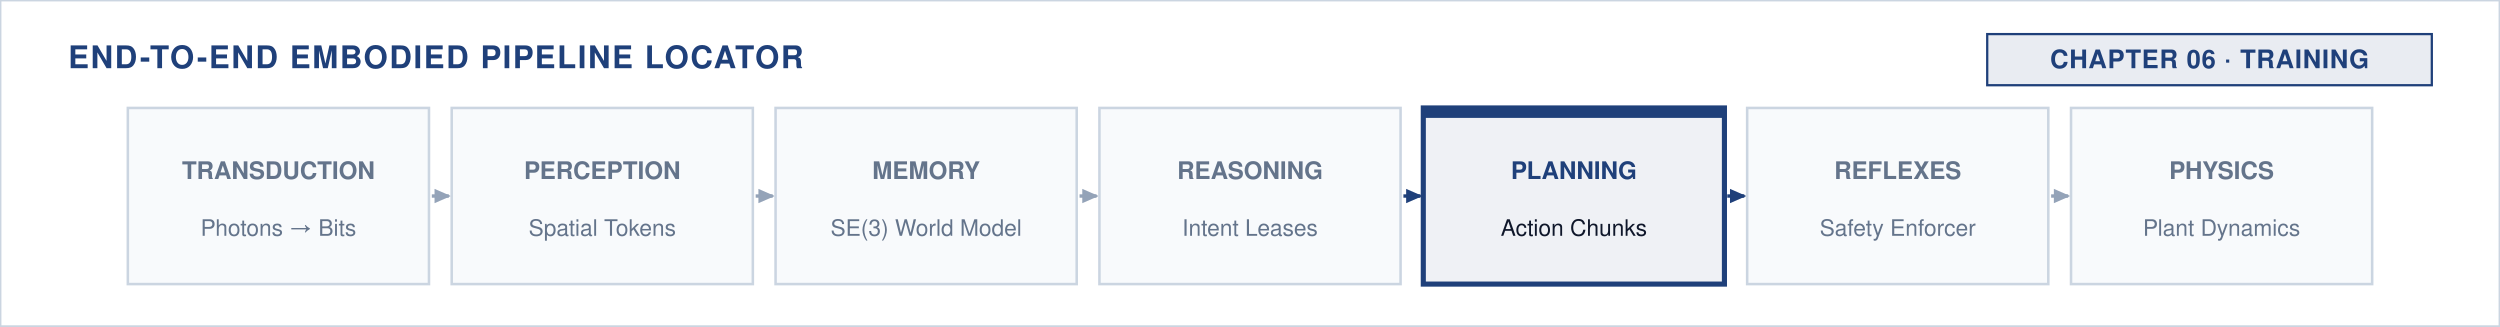
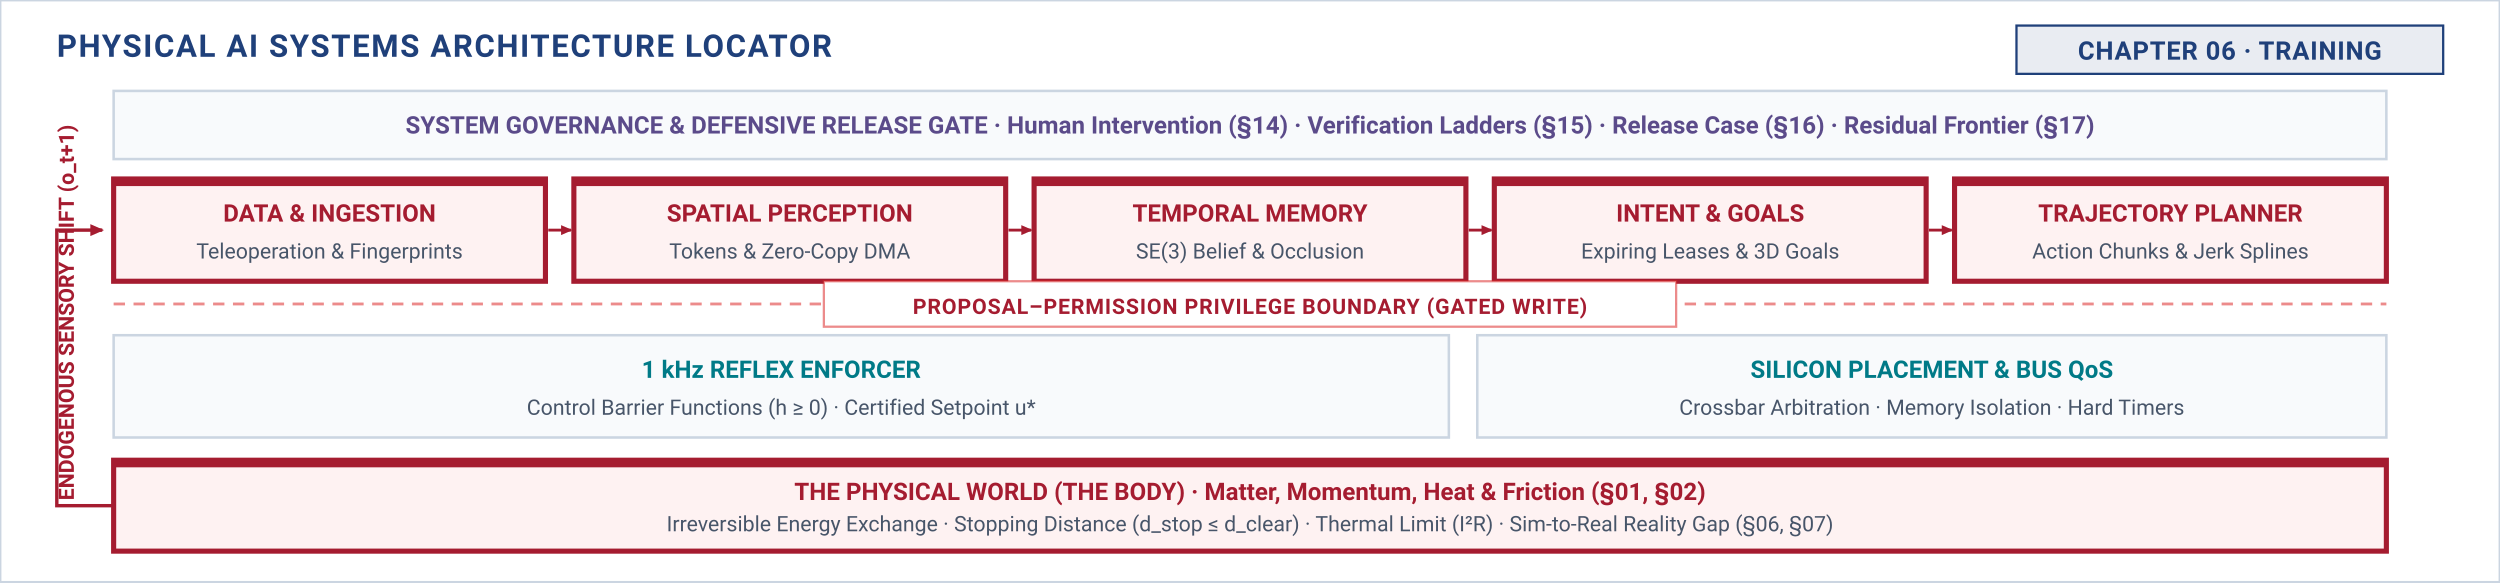
- <svg xmlns="http://www.w3.org/2000/svg" viewBox="0 0 880 115" width="100%" height="100%">
+ <svg xmlns="http://www.w3.org/2000/svg" viewBox="0 0 880 205" width="100%" height="100%">
  <style>
-   text { font-family: "Helvetica Neue", Helvetica, Arial, sans-serif; }
-   .section-hdr { font-size: 11px; font-weight: 700; fill: #1F407A; letter-spacing: 0.05em; }
+   text { font-family: -apple-system, BlinkMacSystemFont, "Segoe UI", Roboto, "Helvetica Neue", Arial, sans-serif; }
+   .hdr-title { font-size: 11px; font-weight: 700; fill: #1F407A; letter-spacing: 0.05em; }
  .badge-text { font-size: 9px; font-weight: 700; text-anchor: middle; letter-spacing: 0.03em; }
+   .tier-title { font-size: 8.5px; font-weight: 700; fill: #475569; letter-spacing: 0.04em; }
+   .card-title { font-size: 8.5px; font-weight: 700; text-anchor: middle; }
+   .card-sub { font-size: 7.5px; text-anchor: middle; }
+   .banner-text { font-size: 8.5px; font-weight: 700; text-anchor: middle; }
+   .loop-text { font-size: 7.5px; font-weight: 700; fill: #A51C30; }
+   .boundary-text { font-size: 7.5px; font-weight: 700; fill: #A51C30; text-anchor: middle; letter-spacing: 0.04em; }
</style>
  <defs>
-     <marker id="arr-navy" viewBox="0 0 10 10" refX="7" refY="5" markerWidth="6" markerHeight="6" orient="auto-start-reverse">
+     <marker id="arr-navy" viewBox="0 0 10 10" refX="7" refY="5" markerWidth="5" markerHeight="5" orient="auto-start-reverse">
      <path d="M 0 1.5 L 8 5 L 0 8.5 z" fill="#1F407A" />
    </marker>
-     <marker id="arr-slate" viewBox="0 0 10 10" refX="7" refY="5" markerWidth="6" markerHeight="6" orient="auto-start-reverse">
+     <marker id="arr-crimson" viewBox="0 0 10 10" refX="7" refY="5" markerWidth="5" markerHeight="5" orient="auto-start-reverse">
+       <path d="M 0 1.5 L 8 5 L 0 8.5 z" fill="#A51C30" />
+     </marker>
+     <marker id="arr-slate" viewBox="0 0 10 10" refX="7" refY="5" markerWidth="5" markerHeight="5" orient="auto-start-reverse">
      <path d="M 0 1.5 L 8 5 L 0 8.5 z" fill="#94A3B8" />
    </marker>
-     <marker id="arr-crimson" viewBox="0 0 10 10" refX="7" refY="5" markerWidth="6" markerHeight="6" orient="auto-start-reverse">
-       <path d="M 0 1.5 L 8 5 L 0 8.5 z" fill="#A51C30" />
-     </marker>
  </defs>
-   <rect width="880" height="115" fill="#FFFFFF" stroke="#CBD5E1" stroke-width="1" />
-   <text x="24" y="24" class="section-hdr">END-TO-END EMBODIED PIPELINE LOCATOR</text>
-   <rect x="699.5" y="12" width="156.5" height="18" fill="#1F407A" fill-opacity="0.10" stroke="#1F407A" stroke-width="0.8" />
-   <text x="777.75" y="24" class="badge-text" fill="#1F407A">CHAPTER 06 · TRAINING</text>
-   <rect x="45.0" y="38" width="106" height="62" fill="#F8FAFC" stroke="#CBD5E1" stroke-width="0.9" />
-   <text x="98.0" y="63" font-size="8.5" font-weight="600" fill="#64748B" text-anchor="middle">TRANSDUCTION</text>
-   <text x="98.0" y="83" font-size="8" fill="#64748B" text-anchor="middle">Photons → Bits</text>
-   <line x1="152.0" y1="69.0" x2="158.0" y2="69.0" stroke="#94A3B8" stroke-width="1.2" marker-end="url(#arr-slate)" />
-   <rect x="159.0" y="38" width="106" height="62" fill="#F8FAFC" stroke="#CBD5E1" stroke-width="0.9" />
-   <text x="212.0" y="63" font-size="8.5" font-weight="600" fill="#64748B" text-anchor="middle">PERCEPTION</text>
-   <text x="212.0" y="83" font-size="8" fill="#64748B" text-anchor="middle">Spatial Tokens</text>
-   <line x1="266.0" y1="69.0" x2="272.0" y2="69.0" stroke="#94A3B8" stroke-width="1.2" marker-end="url(#arr-slate)" />
-   <rect x="273.0" y="38" width="106" height="62" fill="#F8FAFC" stroke="#CBD5E1" stroke-width="0.9" />
-   <text x="326.0" y="63" font-size="8.5" font-weight="600" fill="#64748B" text-anchor="middle">MEMORY</text>
-   <text x="326.0" y="83" font-size="8" fill="#64748B" text-anchor="middle">SE(3) World Model</text>
-   <line x1="380.0" y1="69.0" x2="386.0" y2="69.0" stroke="#94A3B8" stroke-width="1.2" marker-end="url(#arr-slate)" />
-   <rect x="387.0" y="38" width="106" height="62" fill="#F8FAFC" stroke="#CBD5E1" stroke-width="0.9" />
-   <text x="440.0" y="63" font-size="8.5" font-weight="600" fill="#64748B" text-anchor="middle">REASONING</text>
-   <text x="440.0" y="83" font-size="8" fill="#64748B" text-anchor="middle">Intent Leases</text>
-   <line x1="494.0" y1="69.0" x2="500.0" y2="69.0" stroke="#1F407A" stroke-width="1.2" marker-end="url(#arr-navy)" />
-   <rect x="501.0" y="38" width="106" height="62" fill="#1F407A12" stroke="#1F407A" stroke-width="1.8" />
-   <rect x="501.0" y="38" width="106" height="3.5" fill="#1F407A" />
-   <text x="554.0" y="63" font-size="8.5" font-weight="700" fill="#1F407A" text-anchor="middle">PLANNING</text>
-   <text x="554.0" y="83" font-size="8" fill="#0F172A" text-anchor="middle">Action Chunks</text>
-   <line x1="608.0" y1="69.0" x2="614.0" y2="69.0" stroke="#1F407A" stroke-width="1.2" marker-end="url(#arr-navy)" />
-   <rect x="615.0" y="38" width="106" height="62" fill="#F8FAFC" stroke="#CBD5E1" stroke-width="0.9" />
-   <text x="668.0" y="63" font-size="8.5" font-weight="600" fill="#64748B" text-anchor="middle">REFLEXES</text>
-   <text x="668.0" y="83" font-size="8" fill="#64748B" text-anchor="middle">Safety Enforcer</text>
-   <line x1="722.0" y1="69.0" x2="728.0" y2="69.0" stroke="#94A3B8" stroke-width="1.2" marker-end="url(#arr-slate)" />
-   <rect x="729.0" y="38" width="106" height="62" fill="#F8FAFC" stroke="#CBD5E1" stroke-width="0.9" />
-   <text x="782.0" y="63" font-size="8.5" font-weight="600" fill="#64748B" text-anchor="middle">PHYSICS</text>
-   <text x="782.0" y="83" font-size="8" fill="#64748B" text-anchor="middle">Plant Dynamics</text>
+   <rect width="880" height="205" fill="#FFFFFF" stroke="#CBD5E1" stroke-width="1" />
+   <text x="20" y="20" class="hdr-title">PHYSICAL AI SYSTEMS ARCHITECTURE LOCATOR</text>
+   <rect x="709.8" y="9" width="150.2" height="17" fill="#1F407A" fill-opacity="0.10" stroke="#1F407A" stroke-width="0.8" />
+   <text x="784.9" y="21" class="badge-text" fill="#1F407A">CHAPTER 06 · TRAINING</text>
+   <rect x="40" y="32" width="800" height="24" fill="#F8FAFC" stroke="#CBD5E1" stroke-width="0.9" />
+   <text x="440" y="47" class="banner-text" fill="#5B4B8A">SYSTEM GOVERNANCE &amp; DEFENSIVE RELEASE GATE · Human Intervention (§14) · Verification Ladders (§15) · Release Case (§16) · Residual Frontier (§17)</text>
+   <rect x="40" y="63" width="152" height="36" fill="#FEF2F2" stroke="#A51C30" stroke-width="1.8" />
+   <rect x="40" y="63" width="152" height="2.5" fill="#A51C30" />
+   <text x="116.0" y="78" class="card-title" fill="#A51C30">DATA &amp; INGESTION</text>
+   <text x="116.0" y="91" class="card-sub" fill="#475569">Teleoperation &amp; Fingerprints</text>
+   <line x1="193" y1="81.0" x2="201" y2="81.0" stroke="#A51C30" stroke-width="1.0" marker-end="url(#arr-crimson)" />
+   <rect x="202" y="63" width="152" height="36" fill="#FEF2F2" stroke="#A51C30" stroke-width="1.8" />
+   <rect x="202" y="63" width="152" height="2.5" fill="#A51C30" />
+   <text x="278.0" y="78" class="card-title" fill="#A51C30">SPATIAL PERCEPTION</text>
+   <text x="278.0" y="91" class="card-sub" fill="#475569">Tokens &amp; Zero-Copy DMA</text>
+   <line x1="355" y1="81.0" x2="363" y2="81.0" stroke="#A51C30" stroke-width="1.0" marker-end="url(#arr-crimson)" />
+   <rect x="364" y="63" width="152" height="36" fill="#FEF2F2" stroke="#A51C30" stroke-width="1.8" />
+   <rect x="364" y="63" width="152" height="2.5" fill="#A51C30" />
+   <text x="440.0" y="78" class="card-title" fill="#A51C30">TEMPORAL MEMORY</text>
+   <text x="440.0" y="91" class="card-sub" fill="#475569">SE(3) Belief &amp; Occlusion</text>
+   <line x1="517" y1="81.0" x2="525" y2="81.0" stroke="#A51C30" stroke-width="1.0" marker-end="url(#arr-crimson)" />
+   <rect x="526" y="63" width="152" height="36" fill="#FEF2F2" stroke="#A51C30" stroke-width="1.8" />
+   <rect x="526" y="63" width="152" height="2.5" fill="#A51C30" />
+   <text x="602.0" y="78" class="card-title" fill="#A51C30">INTENT &amp; GOALS</text>
+   <text x="602.0" y="91" class="card-sub" fill="#475569">Expiring Leases &amp; 3D Goals</text>
+   <line x1="679" y1="81.0" x2="687" y2="81.0" stroke="#A51C30" stroke-width="1.0" marker-end="url(#arr-crimson)" />
+   <rect x="688" y="63" width="152" height="36" fill="#FEF2F2" stroke="#A51C30" stroke-width="1.8" />
+   <rect x="688" y="63" width="152" height="2.5" fill="#A51C30" />
+   <text x="764.0" y="78" class="card-title" fill="#A51C30">TRAJECTORY PLANNER</text>
+   <text x="764.0" y="91" class="card-sub" fill="#475569">Action Chunks &amp; Jerk Splines</text>
+   <line x1="40" y1="107" x2="840" y2="107" stroke="#DC262688" stroke-dasharray="4,3" stroke-width="1.0" />
+   <rect x="290" y="99" width="300" height="16" fill="#FFFFFF" stroke="#DC262688" stroke-width="0.8" />
+   <text x="440" y="110.5" class="boundary-text">PROPOSAL–PERMISSION PRIVILEGE BOUNDARY (GATED WRITE)</text>
+   <rect x="40" y="118" width="470" height="36" fill="#F8FAFC" stroke="#CBD5E1" stroke-width="0.9" />
+   <text x="275.0" y="133" class="card-title" fill="#007A87">1 kHz REFLEX ENFORCER</text>
+   <text x="275.0" y="146" class="card-sub" fill="#475569">Control Barrier Functions (h ≥ 0) · Certified Setpoint u*</text>
+   <rect x="520" y="118" width="320" height="36" fill="#F8FAFC" stroke="#CBD5E1" stroke-width="0.9" />
+   <text x="680.0" y="133" class="card-title" fill="#007A87">SILICON PLACEMENT &amp; BUS QoS</text>
+   <text x="680.0" y="146" class="card-sub" fill="#475569">Crossbar Arbitration · Memory Isolation · Hard Timers</text>
+   <rect x="40" y="162" width="800" height="32" fill="#FEF2F2" stroke="#A51C30" stroke-width="1.8" />
+   <rect x="40" y="162" width="800" height="2.5" fill="#A51C30" />
+   <text x="440" y="176" class="card-title" fill="#A51C30">THE PHYSICAL WORLD (THE BODY) · Matter, Momentum, Heat &amp; Friction (§01, §02)</text>
+   <text x="440" y="187" class="card-sub" fill="#475569">Irreversible Energy Exchange · Stopping Distance (d_stop ≤ d_clear) · Thermal Limit (I²R) · Sim-to-Real Reality Gap (§06, §07)</text>
+   <path d="M 40 178 L 20 178 L 20 81 L 36 81" fill="none" stroke="#A51C30" stroke-width="1.2" marker-end="url(#arr-crimson)" />
+   <text x="26" y="110" class="loop-text" transform="rotate(-90 26,110)" text-anchor="middle">ENDOGENOUS SENSORY SHIFT (o_t+1)</text>
</svg>
